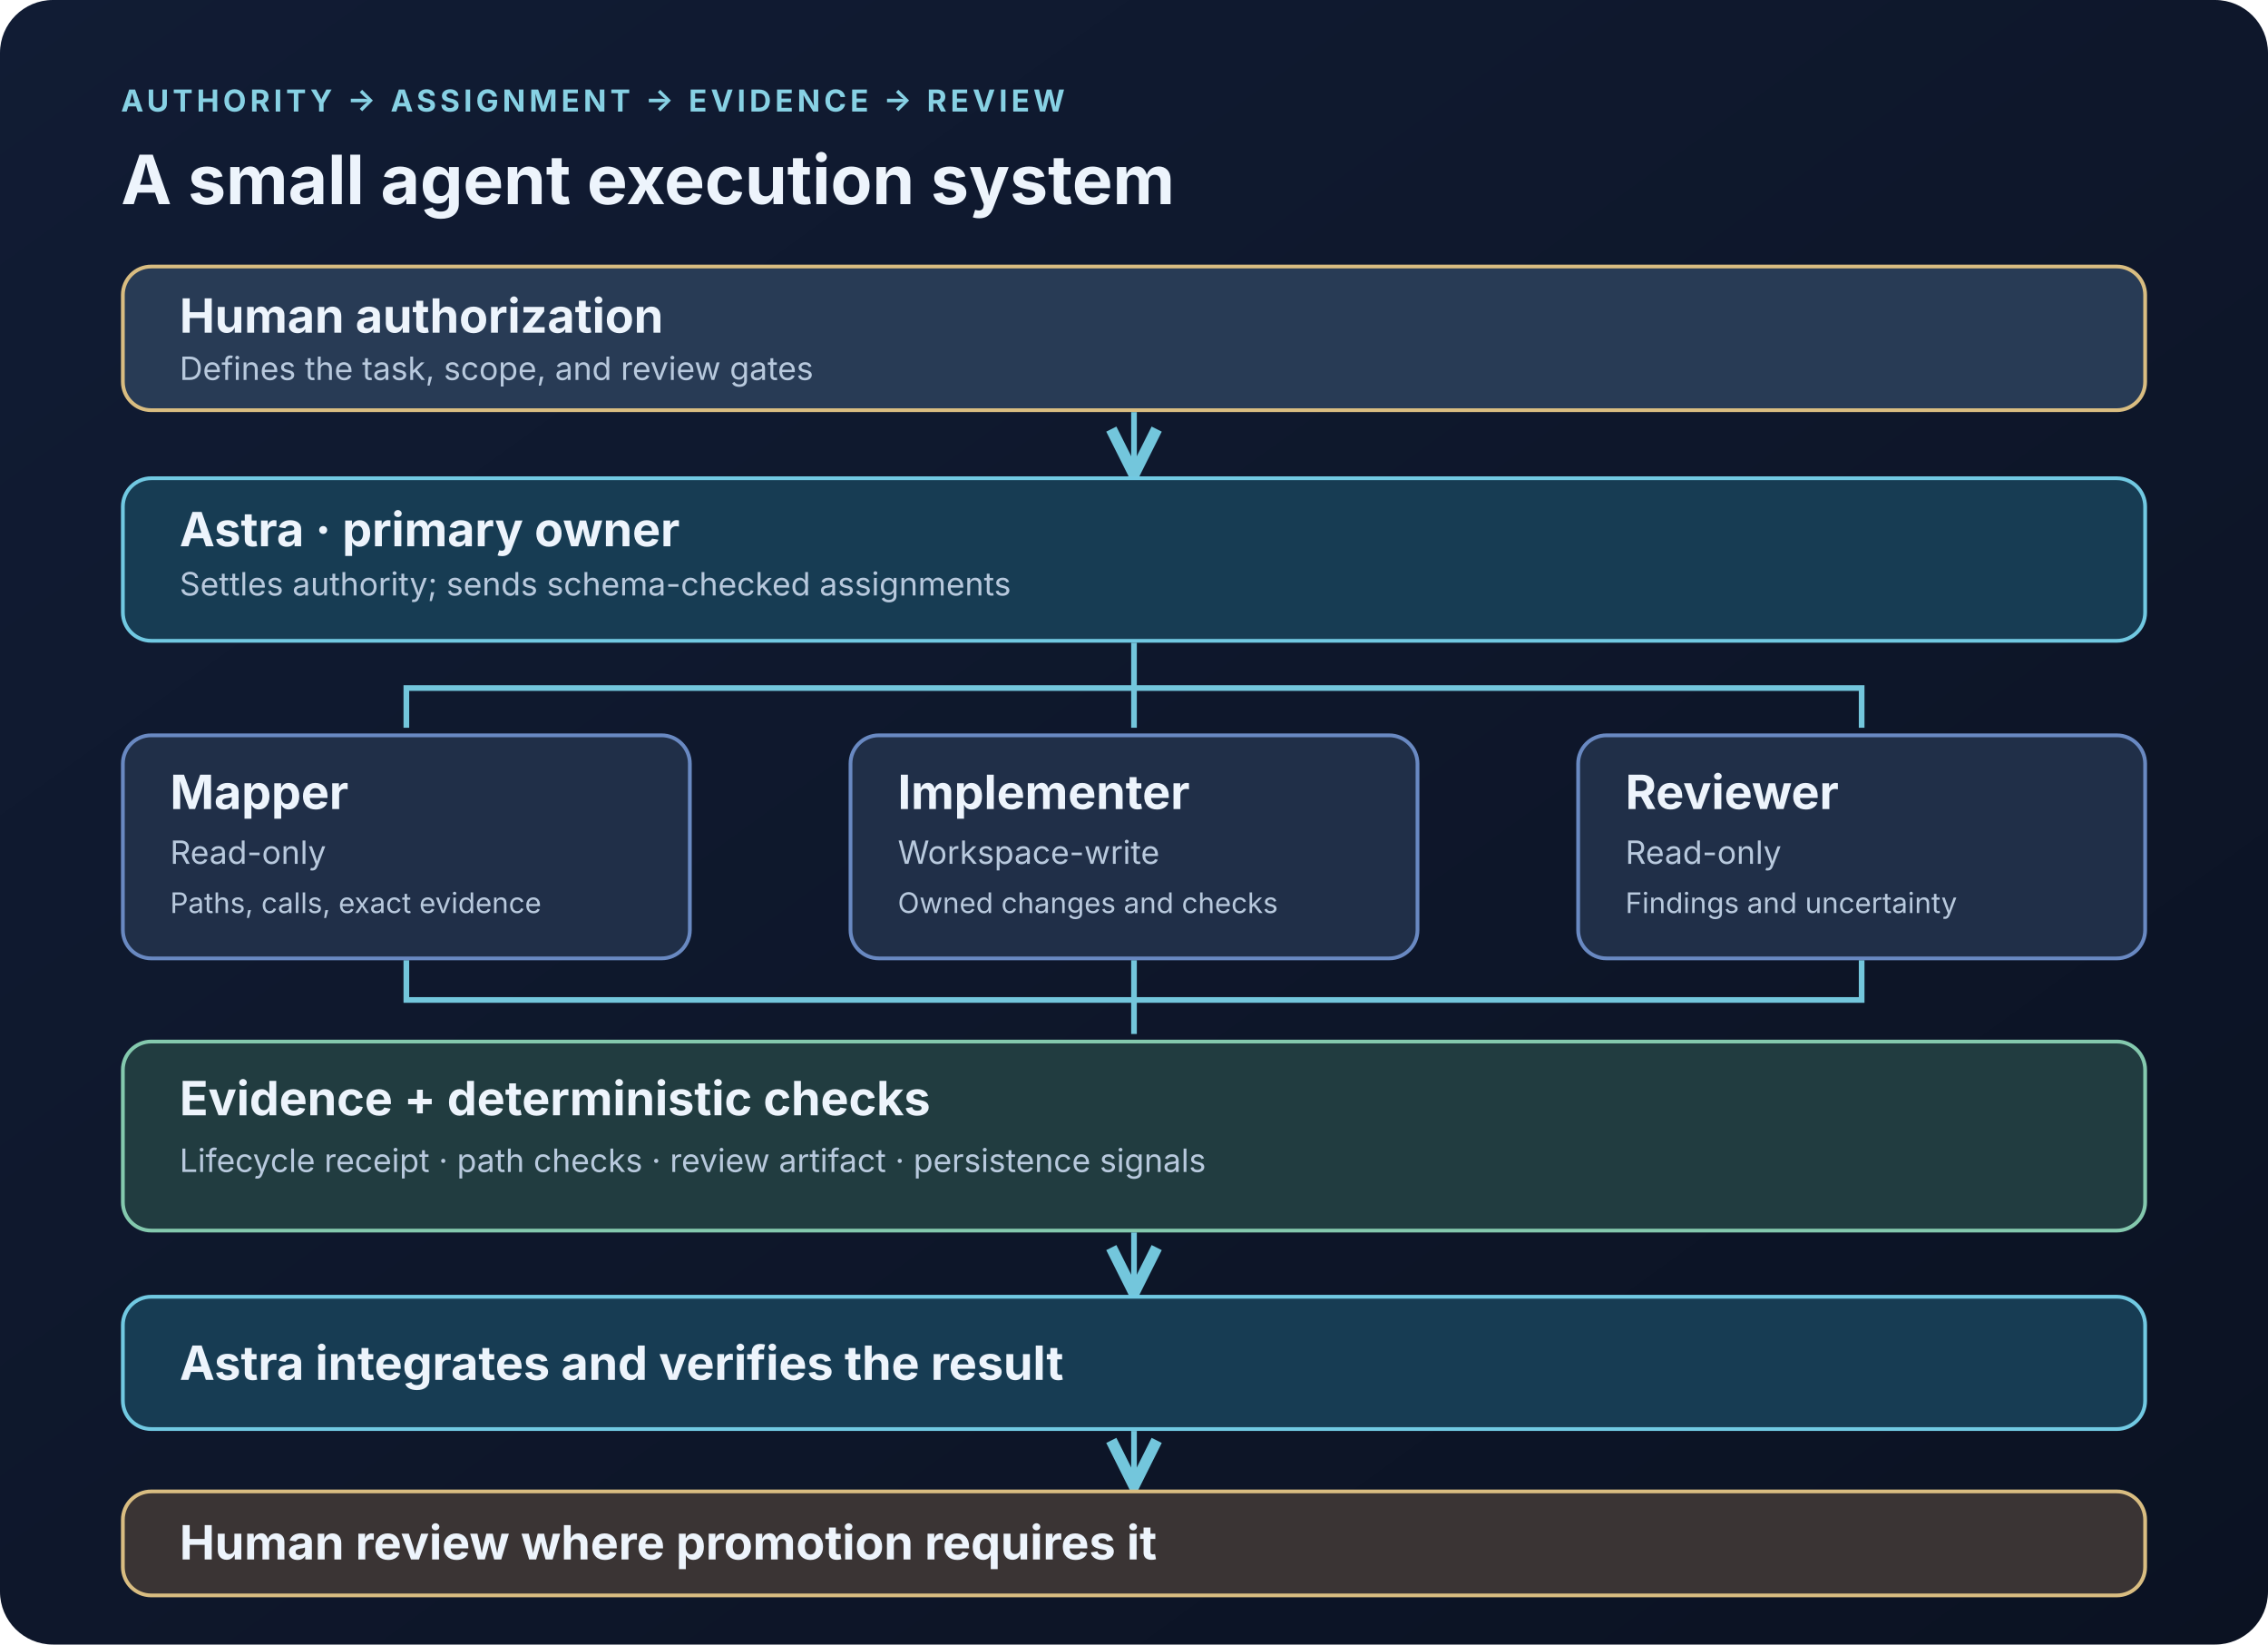
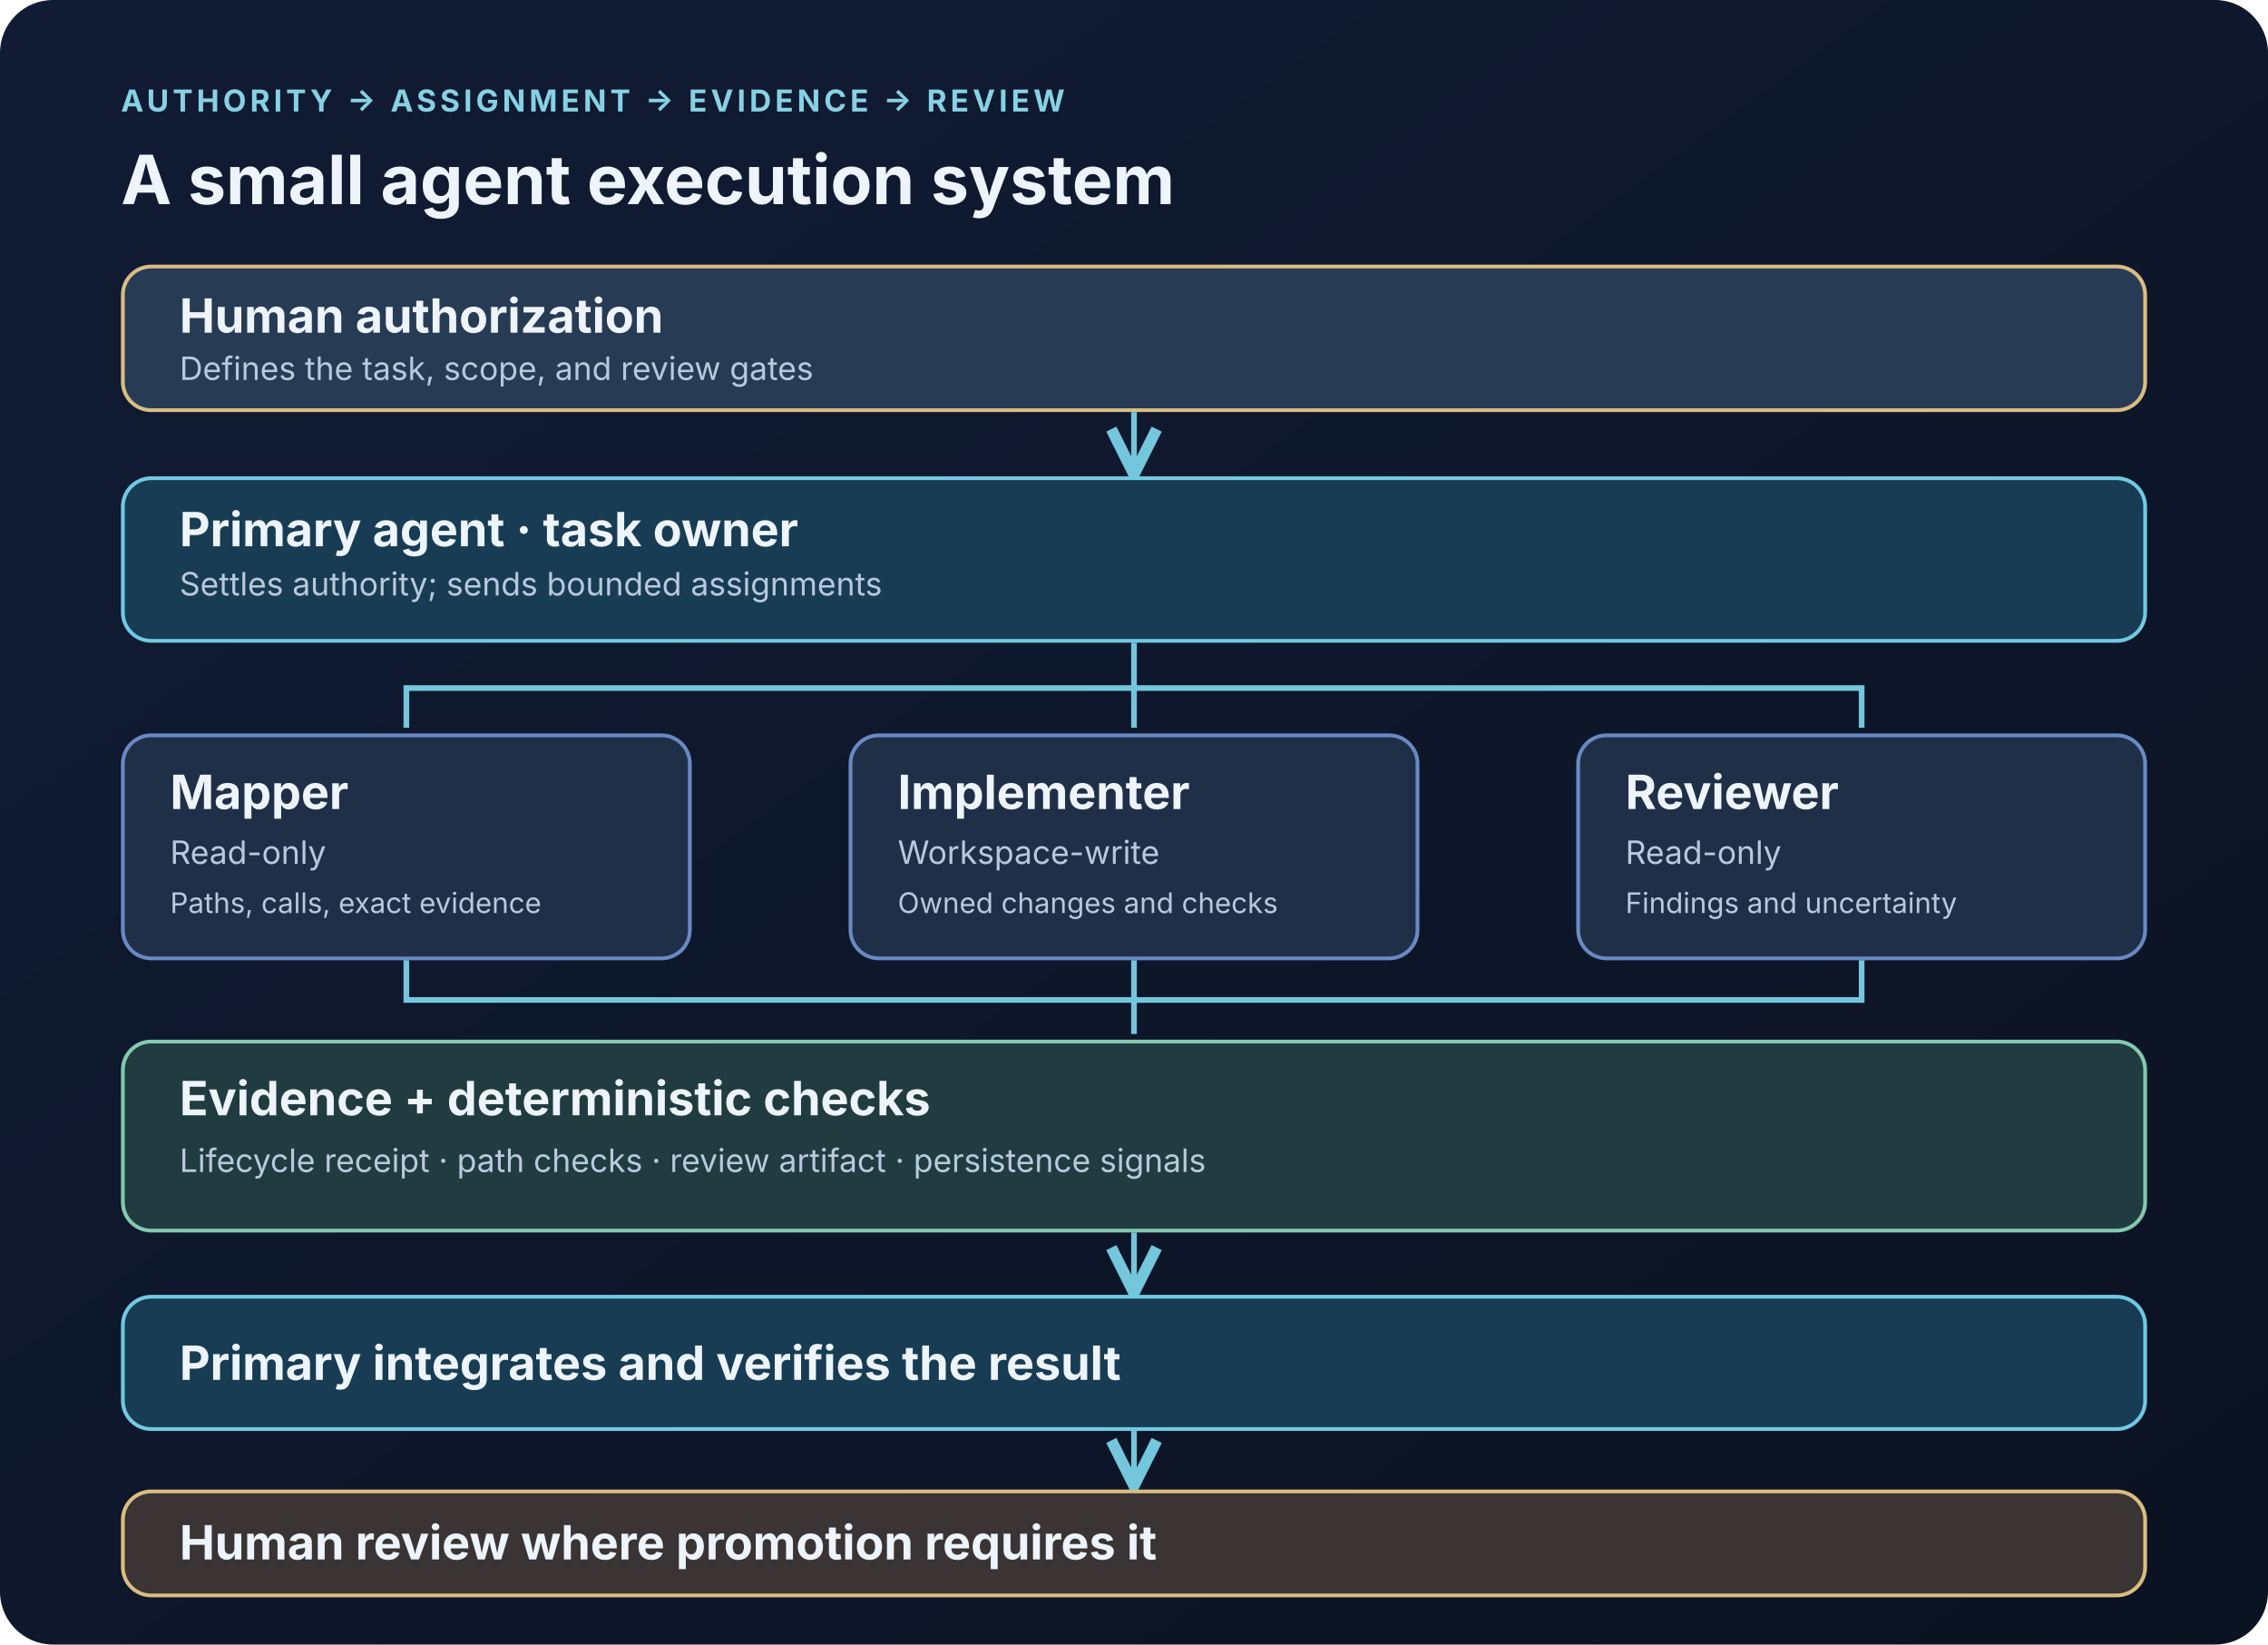
<svg xmlns="http://www.w3.org/2000/svg" viewBox="0 0 1200 870" role="img" aria-labelledby="title desc">
  <defs>
    <linearGradient id="bg" x2="1" y2="1">
      <stop stop-color="#111c34" />
      <stop offset="1" stop-color="#0b1222" />
    </linearGradient>
    <marker id="arrow" markerWidth="10" markerHeight="10" refX="8" refY="5" orient="auto">
      <path d="M1 1 9 5 1 9" fill="none" stroke="#73c6dc" stroke-width="2" />
    </marker>
    <style>
      text{font-family:Inter,ui-sans-serif,system-ui,sans-serif;fill:#edf4fc}
      .eyebrow{font-size:16px;letter-spacing:2px;fill:#87d1e4;font-weight:700}
      .title{font-size:36px;font-weight:750}
      .label{font-size:25px;font-weight:700}
      .body{font-size:17px;fill:#b8c9dd}
      .note{font-size:15px;fill:#b8c9dd}
      .line{fill:none;stroke:#73c6dc;stroke-width:3;marker-end:url(#arrow)}
    </style>
  </defs>
  <rect width="1200" height="870" rx="28" fill="url(#bg)" />
  <text class="eyebrow" x="64" y="59">AUTHORITY → ASSIGNMENT → EVIDENCE → REVIEW</text>
  <text class="title" x="64" y="108">A small agent execution system</text>
  <rect x="65" y="141" width="1070" height="76" rx="15" fill="#283b55" stroke="#d9bd81" stroke-width="2" />
  <text class="label" x="95" y="176">Human authorization</text>
  <text class="body" x="95" y="201">Defines the task, scope, and review gates</text>
  <path class="line" d="M600 218 V248" />
  <rect x="65" y="253" width="1070" height="86" rx="15" fill="#173c53" stroke="#71c9e2" stroke-width="2" />
-   <text class="label" x="95" y="289">Astra · primary owner</text>
-   <text class="body" x="95" y="315">Settles authority; sends schema-checked assignments</text>
+   <text class="label" x="95" y="289">Primary agent · task owner</text>
+   <text class="body" x="95" y="315">Settles authority; sends bounded assignments</text>
  <path d="M600 340 V364 H215 V385 M600 364 V385 M600 364 H985 V385" fill="none" stroke="#73c6dc" stroke-width="3" />
  <rect x="65" y="389" width="300" height="118" rx="15" fill="#202f48" stroke="#6989c2" stroke-width="2" />
  <text class="label" x="90" y="428">Mapper</text>
  <text class="body" x="90" y="457">Read-only</text>
  <text class="note" x="90" y="483">Paths, calls, exact evidence</text>
  <rect x="450" y="389" width="300" height="118" rx="15" fill="#202f48" stroke="#6989c2" stroke-width="2" />
  <text class="label" x="475" y="428">Implementer</text>
  <text class="body" x="475" y="457">Workspace-write</text>
  <text class="note" x="475" y="483">Owned changes and checks</text>
  <rect x="835" y="389" width="300" height="118" rx="15" fill="#202f48" stroke="#6989c2" stroke-width="2" />
  <text class="label" x="860" y="428">Reviewer</text>
  <text class="body" x="860" y="457">Read-only</text>
  <text class="note" x="860" y="483">Findings and uncertainty</text>
  <path d="M215 508 V529 H600 V547 M600 508 V547 M985 508 V529 H600" fill="none" stroke="#73c6dc" stroke-width="3" />
  <rect x="65" y="551" width="1070" height="100" rx="15" fill="#213c40" stroke="#84c9ae" stroke-width="2" />
  <text class="label" x="95" y="590">Evidence + deterministic checks</text>
  <text class="body" x="95" y="620">Lifecycle receipt · path checks · review artifact · persistence signals</text>
  <path class="line" d="M600 652 V681" />
  <rect x="65" y="686" width="1070" height="70" rx="15" fill="#173c53" stroke="#71c9e2" stroke-width="2" />
-   <text class="label" x="95" y="730">Astra integrates and verifies the result</text>
+   <text class="label" x="95" y="730">Primary integrates and verifies the result</text>
  <path class="line" d="M600 757 V783" />
  <rect x="65" y="789" width="1070" height="55" rx="15" fill="#3a3434" stroke="#d9bd81" stroke-width="2" />
  <text class="label" x="95" y="825">Human review where promotion requires it</text>
</svg>
